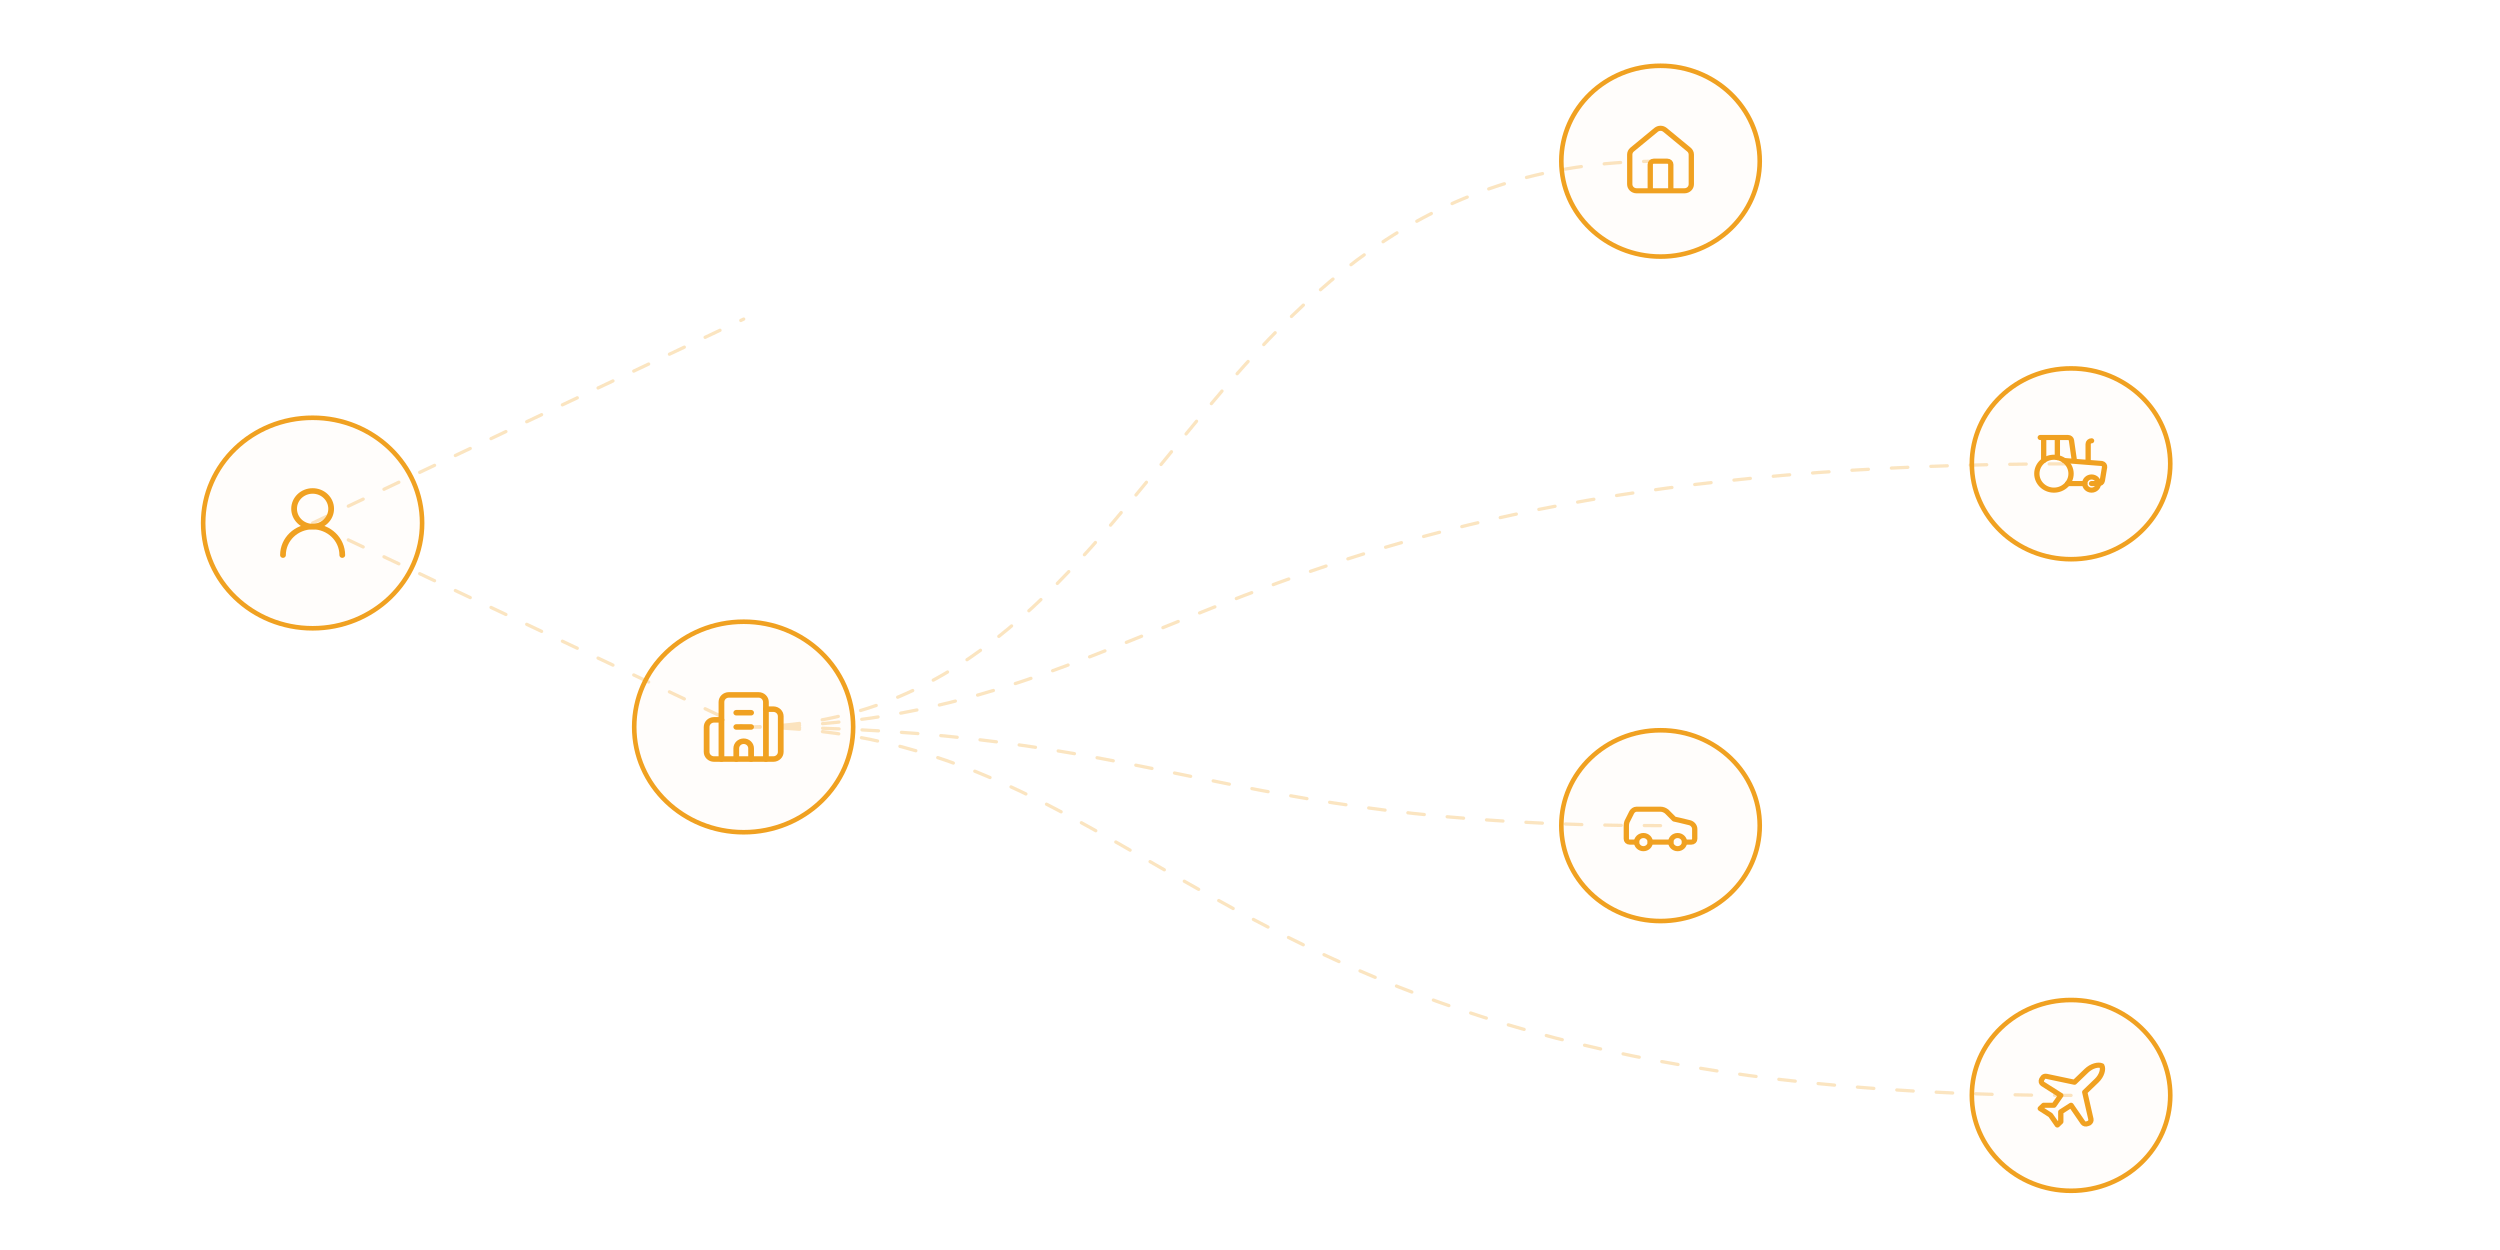
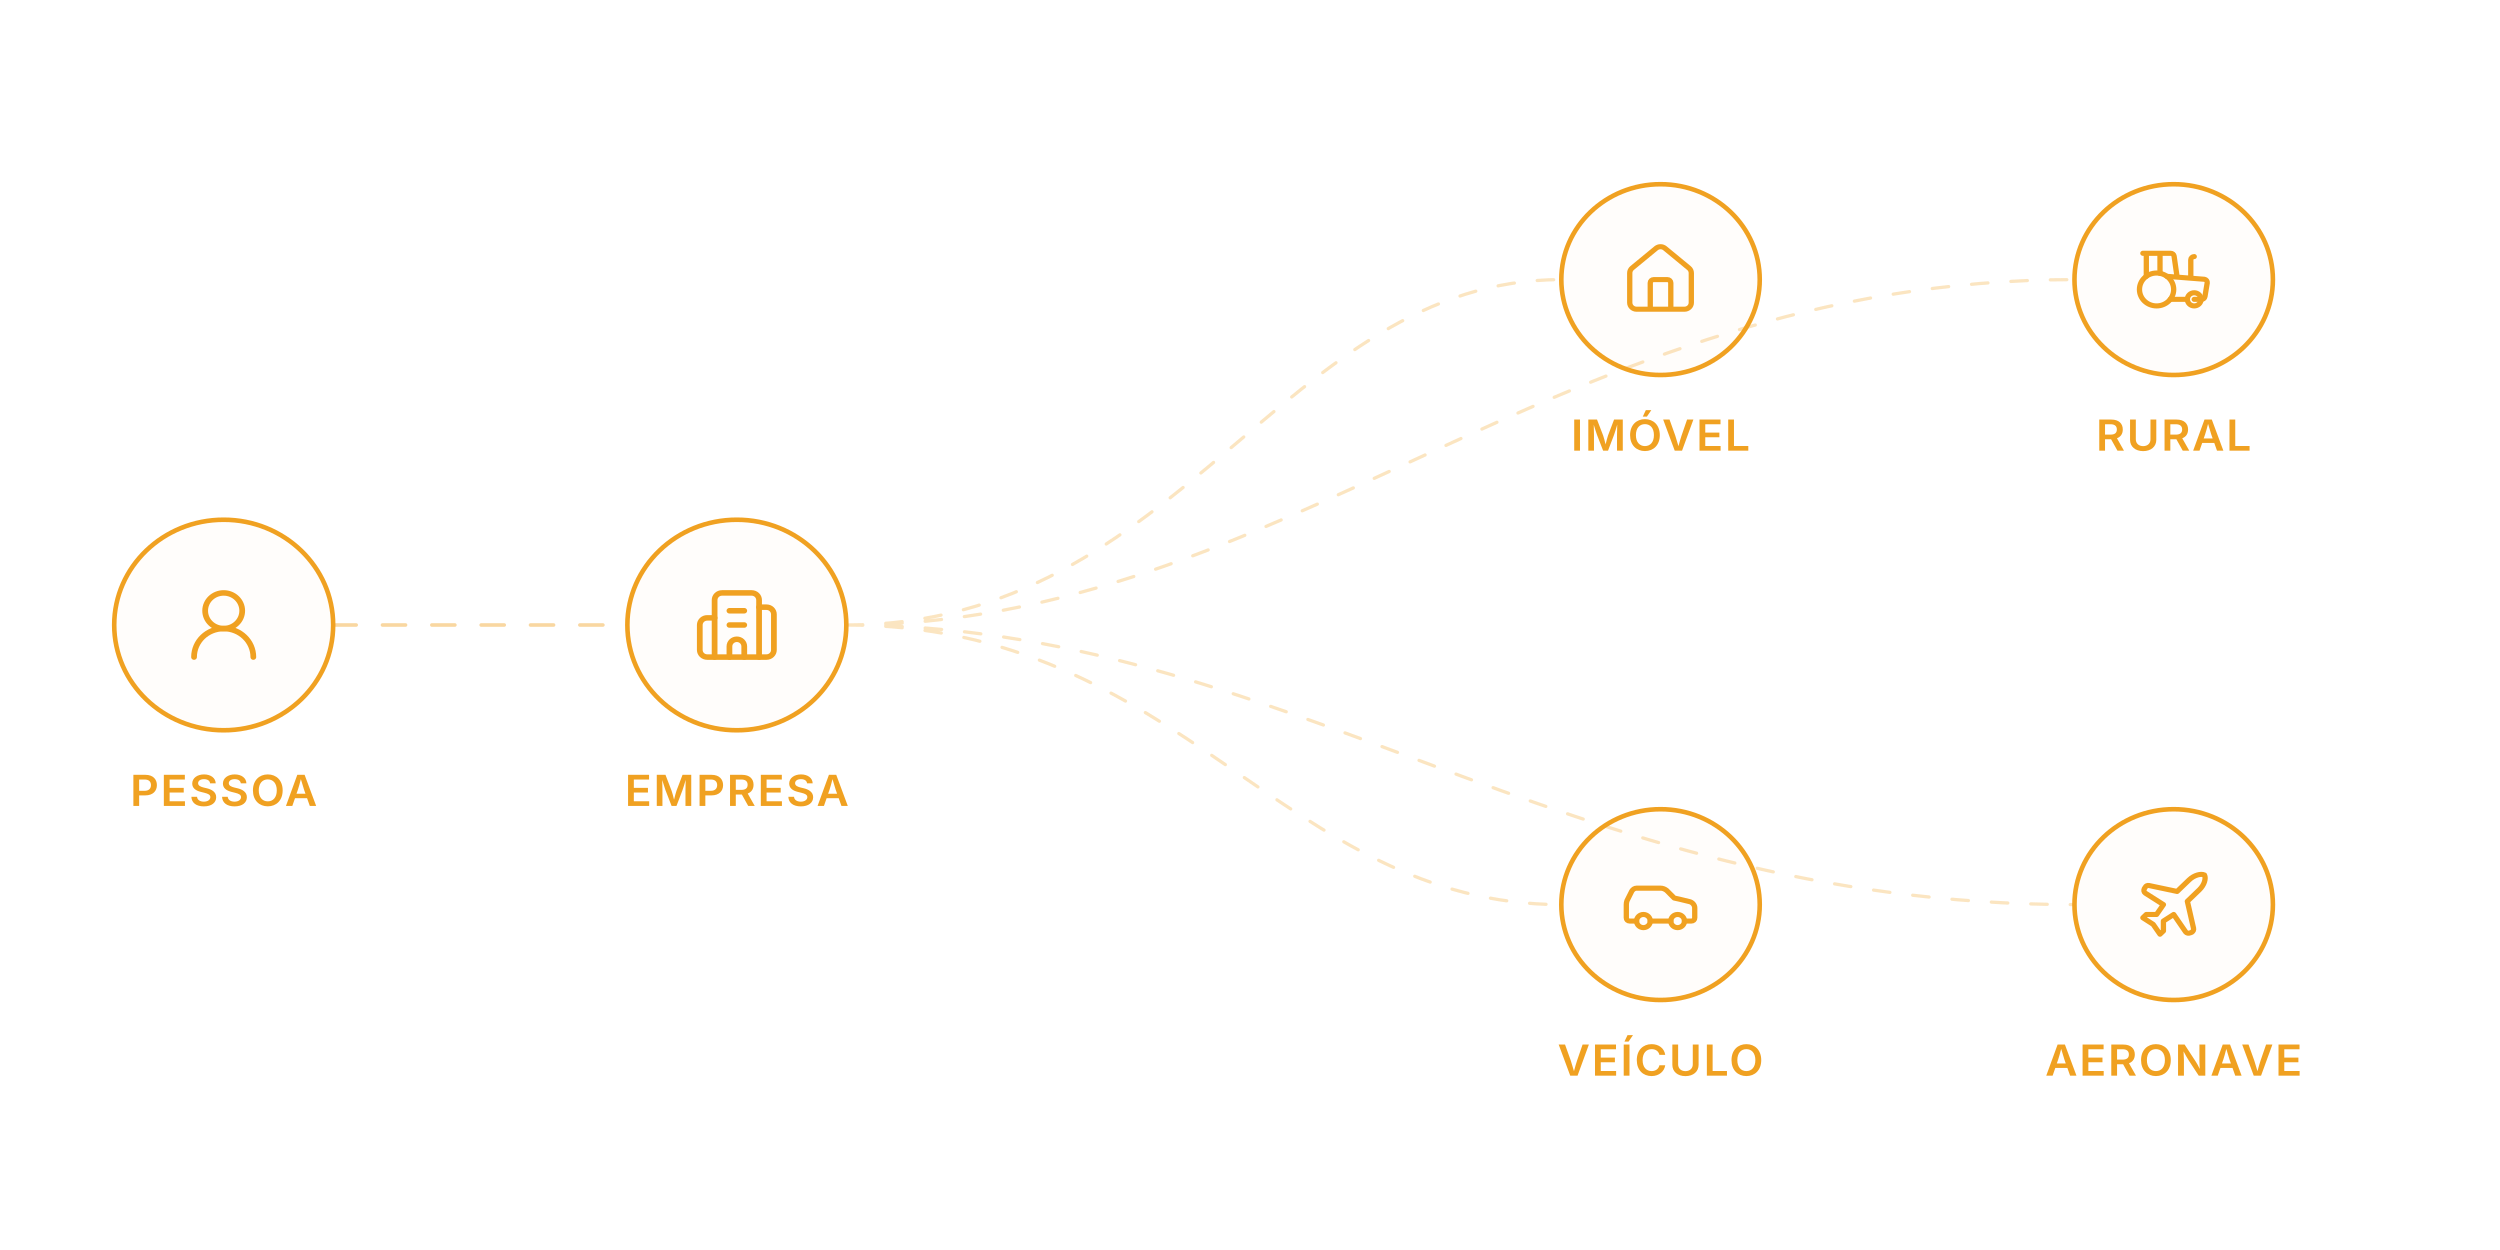
<svg xmlns="http://www.w3.org/2000/svg" width="760" height="380" viewBox="0 0 760 380" role="img" aria-labelledby="title description">
  <style>
  :host{display:block;color:#f0a121}
  svg{display:block;width:100%;height:auto;aspect-ratio:2/1;background:transparent;overflow:hidden}
  .sk-line,.sk-icon,.sk-flow,.sk-hair,.sk-ghost{fill:none;stroke:#f0a121;stroke-linecap:round;stroke-linejoin:round;vector-effect:non-scaling-stroke}
  .sk-line,.sk-icon{stroke-width:1.55}
  .sk-hair{stroke-width:.85;stroke-opacity:.3}
  .sk-ghost{stroke-width:1;stroke-opacity:.28;stroke-dasharray:5 7}
  .sk-flow{stroke-width:1.1;stroke-opacity:.42;stroke-dasharray:7 8;animation:flow 2.2s linear infinite}
  .sk-arrow{fill:none;stroke:#f0a121;stroke-width:1.15;stroke-opacity:.7;marker-end:url(#sk-arrow);vector-effect:non-scaling-stroke}
  .sk-plane,.sk-row-bg,.sk-icon-box{fill:rgba(240,161,33,.024);stroke:#f0a121;stroke-width:1.15;stroke-opacity:.68;vector-effect:non-scaling-stroke}
  .sk-row-bg{fill:rgba(240,161,33,.018);stroke-opacity:.24}
  .sk-icon-box{stroke-opacity:.34}
  .sk-hot{fill:#f0a121;filter:url(#soft-glow)}
  .sk-label{fill:#f0a121;font:500 16px 'DM Mono',ui-monospace,monospace;letter-spacing:.08em}
  .sk-small-label{fill:#f0a121;fill-opacity:.58;font:500 10px 'DM Mono',ui-monospace,monospace;letter-spacing:.13em}
  .sk-section-label{fill:#f0a121;fill-opacity:.76;font:600 16px 'DM Mono',ui-monospace,monospace;letter-spacing:.04em}
  .sk-node-label{fill:#f0a121;fill-opacity:.74;font:500 11px 'DM Mono',ui-monospace,monospace;text-anchor:middle;letter-spacing:.04em}
  .sk-flow-label{fill:#f0a121;fill-opacity:.9;font:500 17px 'DM Mono',ui-monospace,monospace;text-anchor:middle;letter-spacing:.01em}
  .sk-flow-caption{fill:#f0a121;fill-opacity:.62;font:500 13px 'DM Mono',ui-monospace,monospace;text-anchor:middle;letter-spacing:.07em}
  .is-muted{opacity:.45}
  .sk-corner{fill:none;stroke:#f0a121;stroke-width:1;stroke-opacity:.35}
  .sk-node-ring,.sk-timeline-dot{fill:rgba(240,161,33,.018);stroke:#f0a121;stroke-width:1.4;vector-effect:non-scaling-stroke}
  .sk-timeline-dot{fill:#f0a121;stroke-width:0;filter:url(#soft-glow)}
  @keyframes flow{to{stroke-dashoffset:-30}}
  @media(prefers-reduced-motion:reduce){*{animation:none!important}}
</style>
  <g transform="translate(-15.2 -25) scale(1.04 1)">
-     <defs>
-       <filter id="soft-glow">
-         <feGaussianBlur stdDeviation="3" result="blur" />
-         <feMerge>
-           <feMergeNode in="blur" />
-           <feMergeNode in="SourceGraphic" />
-         </feMerge>
-       </filter>
-       <marker id="sk-arrow" markerWidth="8" markerHeight="8" refX="7" refY="4" orient="auto">
-         <path d="M0 0 8 4 0 8z" fill="#f0a121" fill-opacity=".72" />
-       </marker>
-     </defs>
-     <path class="sk-ghost" d="M106 184l126 62M106 184l126-62M232 246C355 246 358 74 500 74M232 246C355 246 370 166 620 166M232 246C355 246 368 276 500 276M232 246C355 246 365 358 620 358" />
-     <g class="sk-entity-node" transform="translate(106 184)">
-       <circle class="sk-node-ring" r="32" />
-       <g class="sk-icon" transform="translate(-13 -13) scale(1.083333)">
-         <circle cx="12" cy="8" r="5" />
-         <path d="M20 21a8 8 0 0 0-16 0" />
+     <style>.profile-assets text{font-family:Inter,ui-sans-serif,system-ui,-apple-system,BlinkMacSystemFont,"Segoe UI",sans-serif}.profile-assets .asset-label{font-size:13px;font-weight:600;letter-spacing:.04em;text-anchor:middle}</style>
+     <g class="profile-assets">
+       <path class="sk-flow" d="M112 215H198" />
+       <path class="sk-ghost" d="M262 215C360 215 390 110 471 110M262 215C390 215 470 110 621 110M262 215C360 215 390 300 471 300M262 215C390 215 470 300 621 300" />
+       <g class="sk-entity-node" transform="translate(80 215)">
+         <circle class="sk-node-ring" r="32" />
+         <g class="sk-icon" transform="translate(-13 -13) scale(1.083333)">
+           <circle cx="12" cy="8" r="5" />
+           <path d="M20 21a8 8 0 0 0-16 0" />
+         </g>
      </g>
+       <g class="sk-entity-node is-active" transform="translate(230 215)">
+         <circle class="sk-node-ring" r="32" />
+         <g class="sk-icon" transform="translate(-13 -13) scale(1.083333)">
+           <path d="M10 12h4M10 8h4M14 21v-3a2 2 0 0 0-4 0v3" />
+           <path d="M6 10H4a2 2 0 0 0-2 2v7a2 2 0 0 0 2 2h16a2 2 0 0 0 2-2V9a2 2 0 0 0-2-2h-2" />
+           <path d="M6 21V5a2 2 0 0 1 2-2h8a2 2 0 0 1 2 2v16" />
+         </g>
+       </g>
+       <text class="sk-label asset-label" x="80" y="270">PESSOA</text>
+       <text class="sk-label asset-label" x="230" y="270">EMPRESA</text>
+       <g transform="translate(500 110)">
+         <circle class="sk-node-ring" r="29" />
+         <g class="sk-icon" transform="translate(-12 -12) scale(1)">
+           <path d="M15 21v-8a1 1 0 0 0-1-1h-4a1 1 0 0 0-1 1v8M3 10a2 2 0 0 1 .709-1.528l7-6a2 2 0 0 1 2.582 0l7 6A2 2 0 0 1 21 10v9a2 2 0 0 1-2 2H5a2 2 0 0 1-2-2z" />
+         </g>
+       </g>
+       <text class="sk-label asset-label" x="500" y="162">IMÓVEL</text>
+       <g transform="translate(650 110)">
+         <circle class="sk-node-ring" r="29" />
+         <g class="sk-icon" transform="translate(-12 -12) scale(1)">
+           <path d="m10 11 11 .9a1 1 0 0 1 .8 1.1l-.665 4.158A1 1 0 0 1 20 18h-2M16 18h-5M18 5a1 1 0 0 0-1 1v5.573M3 4h8.129a1 1 0 0 1 .99.863L13 11.246M4 11V4M8 10.1V4" />
+           <circle cx="18" cy="18" r="2" />
+           <circle cx="7" cy="15" r="5" />
+         </g>
+       </g>
+       <text class="sk-label asset-label" x="650" y="162">RURAL</text>
+       <g transform="translate(500 300)">
+         <circle class="sk-node-ring" r="29" />
+         <g class="sk-icon" transform="translate(-12 -12) scale(1)">
+           <path d="M19 17h2c.6 0 1-.4 1-1v-3c0-.9-.7-1.7-1.5-1.9C18.7 10.6 16 10 16 10s-1.3-1.4-2.2-2.3c-.5-.4-1.1-.7-1.8-.7H5c-.6 0-1.1.4-1.4.9l-1.4 2.9A3.7 3.7 0 0 0 2 12v4c0 .6.4 1 1 1h2M9 17h6" />
+           <circle cx="7" cy="17" r="2" />
+           <circle cx="17" cy="17" r="2" />
+         </g>
+       </g>
+       <text class="sk-label asset-label" x="500" y="352">VEÍCULO</text>
+       <g transform="translate(650 300)">
+         <circle class="sk-node-ring" r="29" />
+         <g class="sk-icon" transform="translate(-12 -12) scale(1)">
+           <path d="M17.8 19.2 16 11l3.5-3.5C21 6 21.5 4 21 3c-1-.5-3 0-4.5 1.5L13 8 4.8 6.2c-.5-.1-.9.1-1.1.5l-.3.5c-.2.5-.1 1 .3 1.3L9 12l-2 3H4l-1 1 3 2 2 3 1-1v-3l3-2 3.5 5.3c.3.4.8.5 1.3.3l.5-.2c.4-.3.6-.7.5-1.2z" />
+         </g>
+       </g>
+       <text class="sk-label asset-label" x="650" y="352">AERONAVE</text>
+       <circle class="sk-hot" r="3">
+         <animateMotion dur="5.2s" begin="0s" repeatCount="indefinite" path="M262 215C360 215 390 110 471 110" />
+       </circle>
    </g>
-     <g class="sk-entity-node is-active" transform="translate(232 246)">
-       <circle class="sk-node-ring" r="32" />
-       <g class="sk-icon" transform="translate(-13 -13) scale(1.083333)">
-         <path d="M10 12h4M10 8h4M14 21v-3a2 2 0 0 0-4 0v3" />
-         <path d="M6 10H4a2 2 0 0 0-2 2v7a2 2 0 0 0 2 2h16a2 2 0 0 0 2-2V9a2 2 0 0 0-2-2h-2" />
-         <path d="M6 21V5a2 2 0 0 1 2-2h8a2 2 0 0 1 2 2v16" />
-       </g>
-     </g>
-     <g transform="translate(500 74)">
-       <circle class="sk-node-ring" r="29" />
-       <g class="sk-icon" transform="translate(-12 -12) scale(1)">
-         <path d="M15 21v-8a1 1 0 0 0-1-1h-4a1 1 0 0 0-1 1v8M3 10a2 2 0 0 1 .709-1.528l7-6a2 2 0 0 1 2.582 0l7 6A2 2 0 0 1 21 10v9a2 2 0 0 1-2 2H5a2 2 0 0 1-2-2z" />
-       </g>
-     </g>
-     <g transform="translate(620 166)">
-       <circle class="sk-node-ring" r="29" />
-       <g class="sk-icon" transform="translate(-12 -12) scale(1)">
-         <path d="m10 11 11 .9a1 1 0 0 1 .8 1.1l-.665 4.158A1 1 0 0 1 20 18h-2M16 18h-5M18 5a1 1 0 0 0-1 1v5.573M3 4h8.129a1 1 0 0 1 .99.863L13 11.246M4 11V4M8 10.1V4" />
-         <circle cx="18" cy="18" r="2" />
-         <circle cx="7" cy="15" r="5" />
-       </g>
-     </g>
-     <g transform="translate(500 276)">
-       <circle class="sk-node-ring" r="29" />
-       <g class="sk-icon" transform="translate(-12 -12) scale(1)">
-         <path d="M19 17h2c.6 0 1-.4 1-1v-3c0-.9-.7-1.7-1.5-1.9C18.7 10.6 16 10 16 10s-1.3-1.4-2.2-2.3c-.5-.4-1.1-.7-1.8-.7H5c-.6 0-1.1.4-1.4.9l-1.4 2.9A3.7 3.7 0 0 0 2 12v4c0 .6.4 1 1 1h2M9 17h6" />
-         <circle cx="7" cy="17" r="2" />
-         <circle cx="17" cy="17" r="2" />
-       </g>
-     </g>
-     <g transform="translate(620 358)">
-       <circle class="sk-node-ring" r="29" />
-       <g class="sk-icon" transform="translate(-12 -12) scale(1)">
-         <path d="M17.8 19.2 16 11l3.5-3.5C21 6 21.5 4 21 3c-1-.5-3 0-4.5 1.5L13 8 4.8 6.2c-.5-.1-.9.1-1.1.5l-.3.5c-.2.5-.1 1 .3 1.3L9 12l-2 3H4l-1 1 3 2 2 3 1-1v-3l3-2 3.5 5.3c.3.4.8.5 1.3.3l.5-.2c.4-.3.6-.7.5-1.2z" />
-       </g>
-     </g>
-     <circle class="sk-hot" r="3">
-       <animateMotion dur="4.8s" begin="0s" repeatCount="indefinite" path="M232 246C355 246 368 276 500 276" />
-     </circle>
  </g>
</svg>
